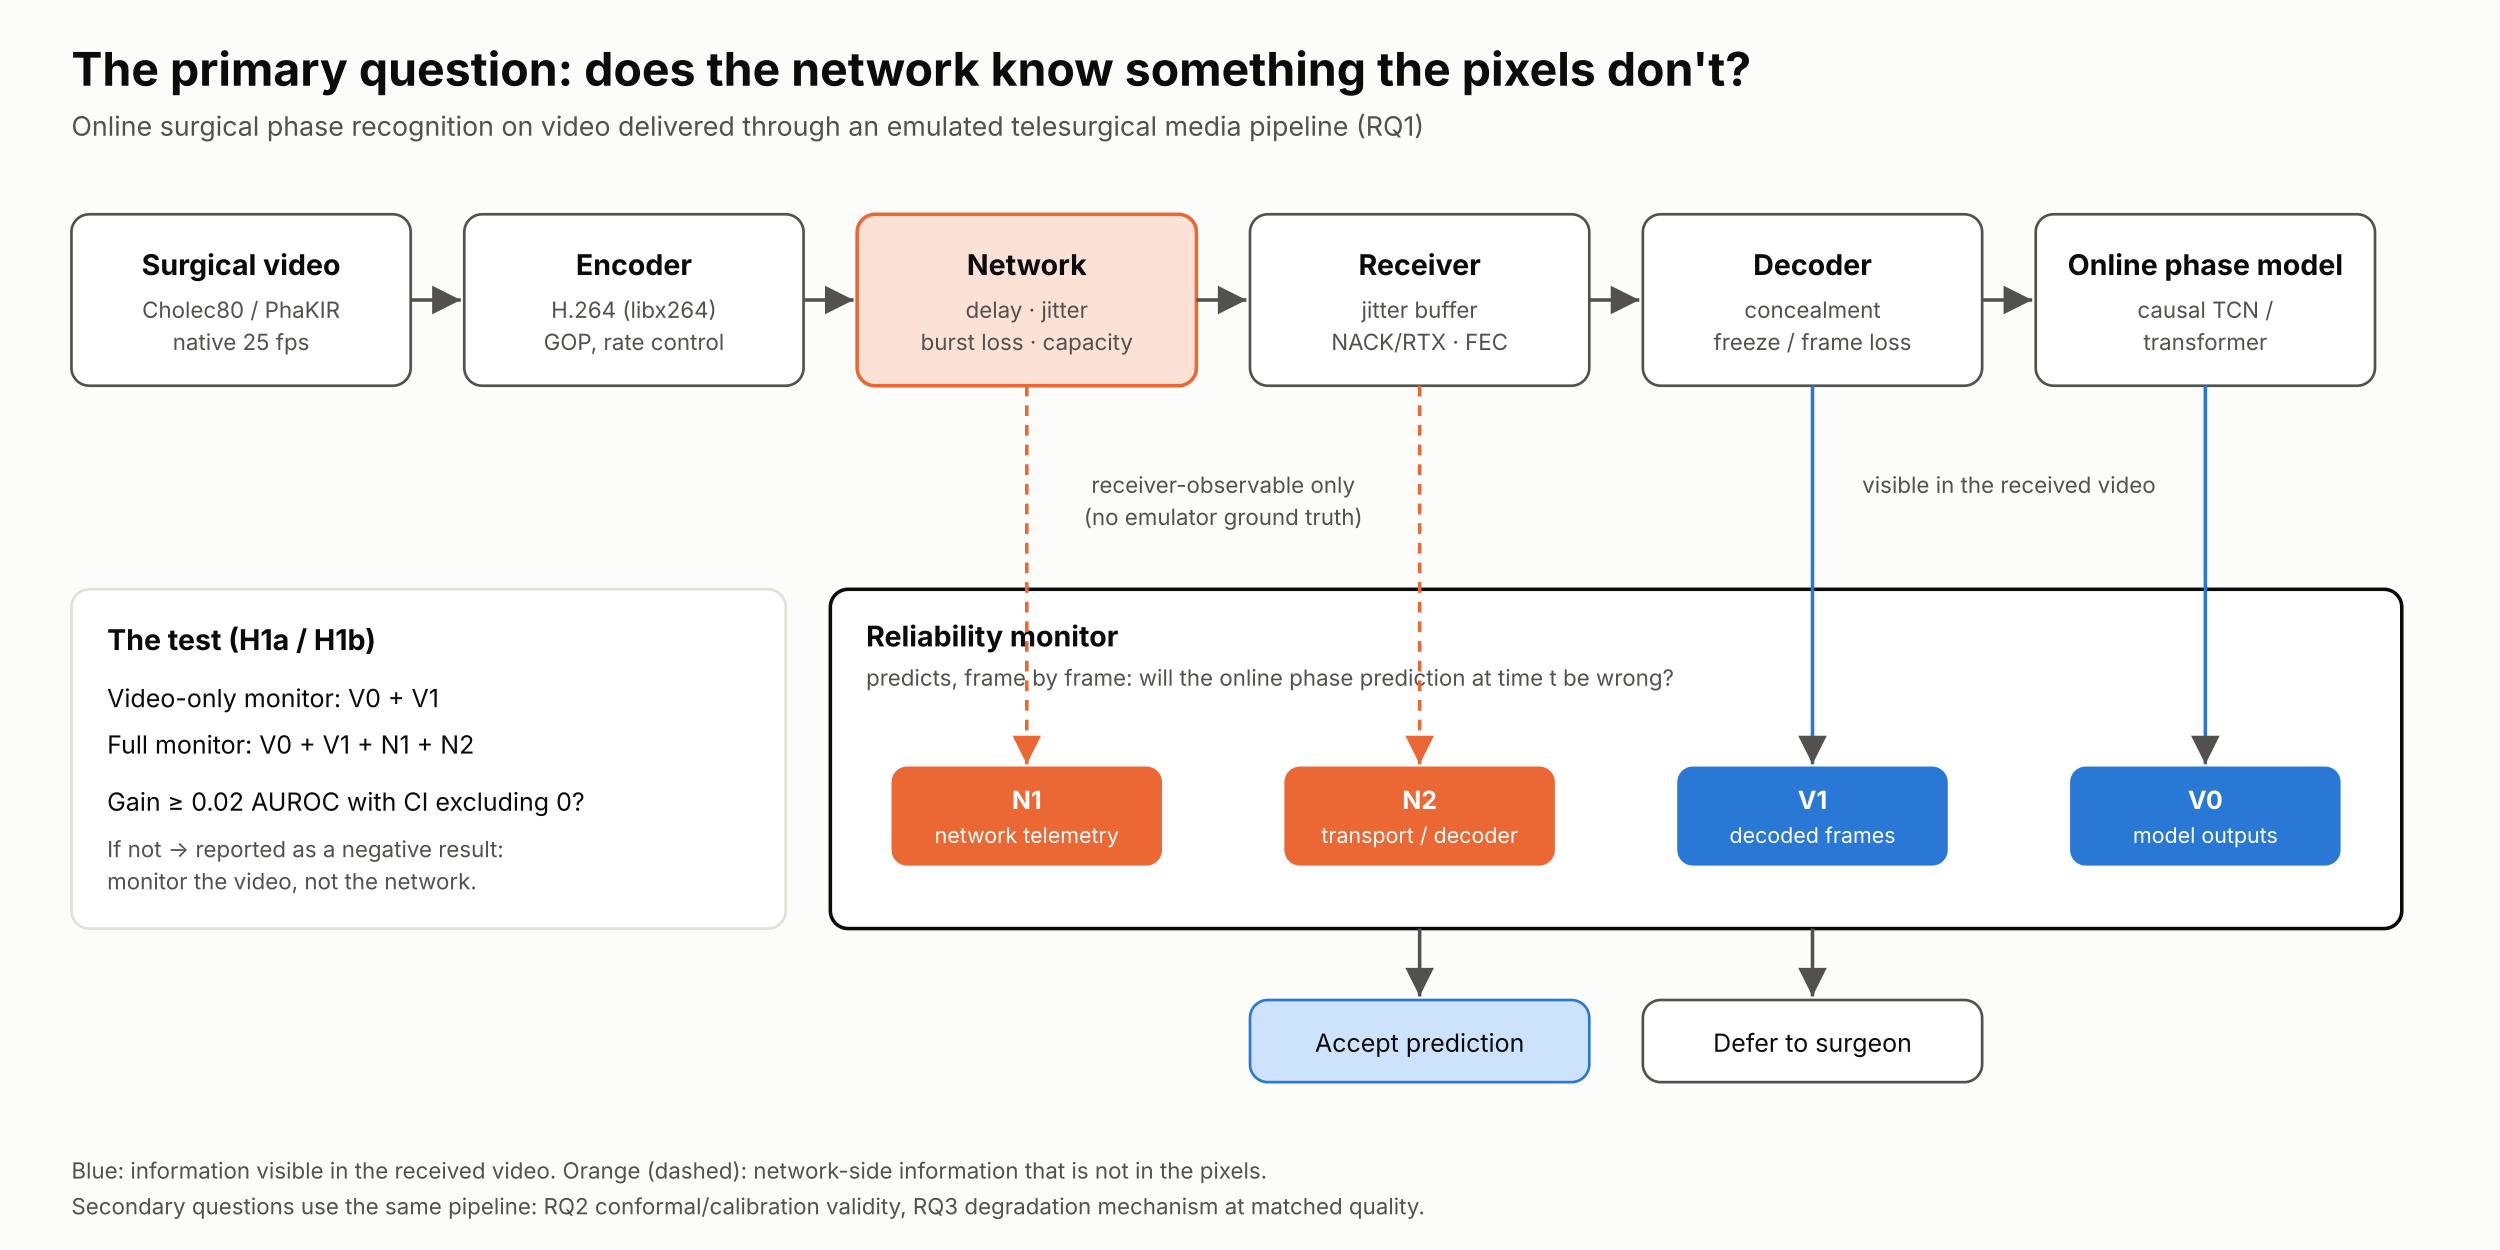
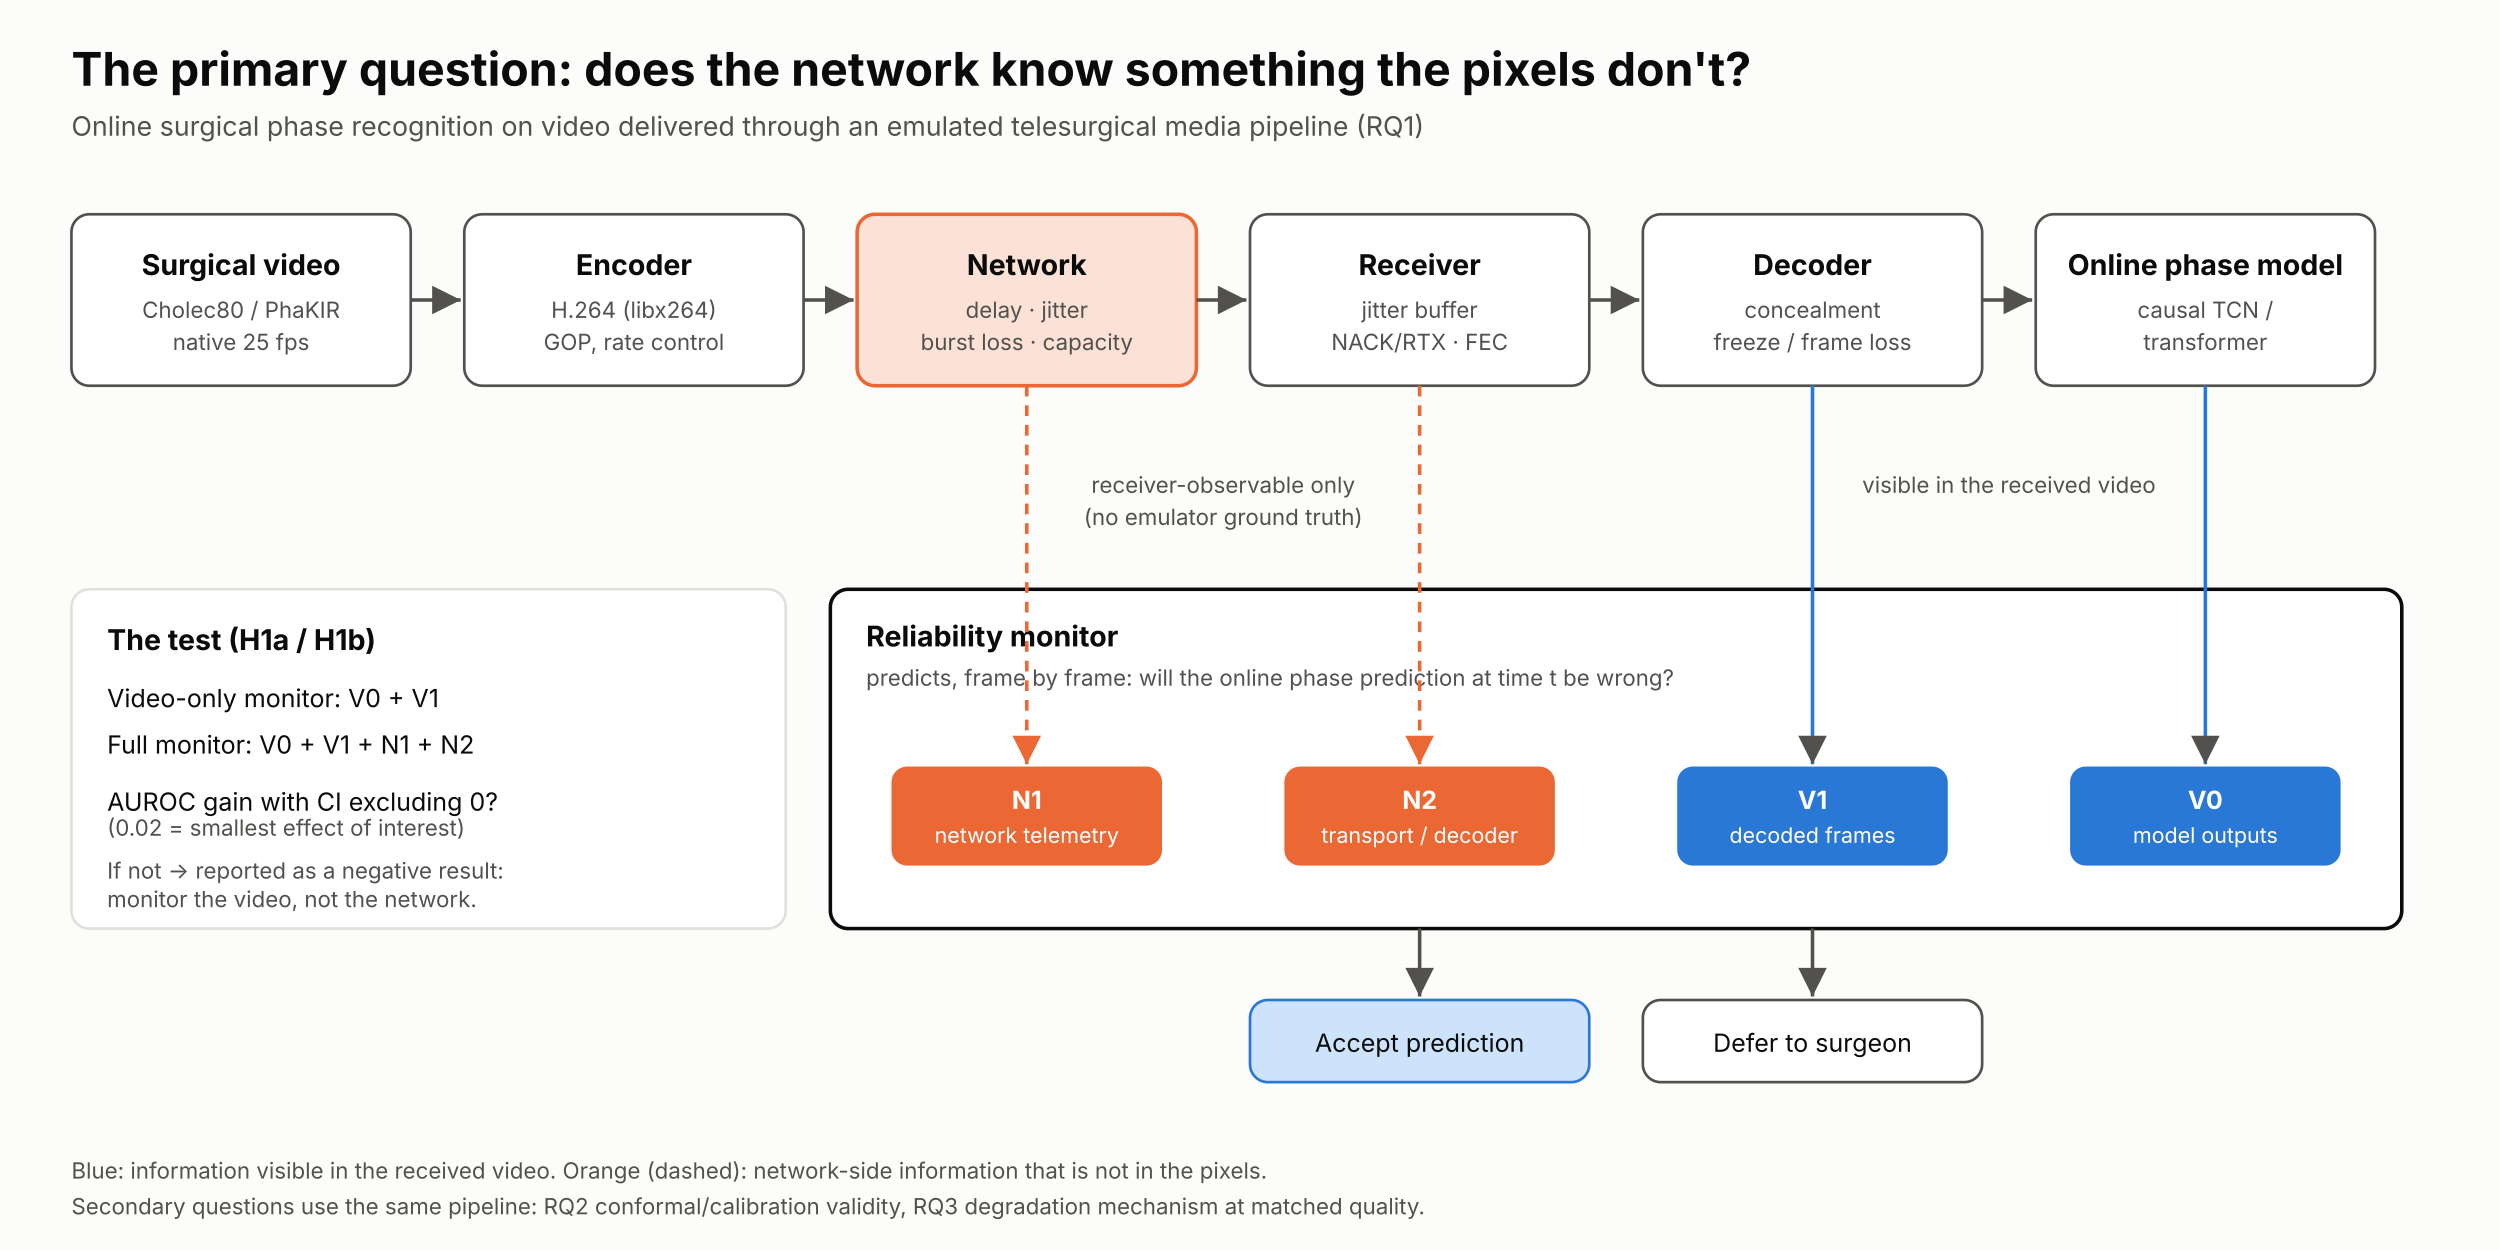
<svg xmlns="http://www.w3.org/2000/svg" width="1400" height="700" viewBox="0 0 1400 700" role="img" aria-label="Pipeline of the primary research question">
  <style>
 .t{font-family:Inter,Segoe UI,Helvetica,Arial,sans-serif;fill:#0b0b0b} .s{font-family:Inter,Segoe UI,Helvetica,Arial,sans-serif;fill:#52514e} .m{font-family:Inter,Segoe UI,Helvetica,Arial,sans-serif;fill:#898781}
 .title{font-family:Inter,Segoe UI,Helvetica,Arial,sans-serif;font-size:26px;font-weight:700;fill:#0b0b0b}
 .sub{font-family:Inter,Segoe UI,Helvetica,Arial,sans-serif;font-size:15px;fill:#52514e}
 .h{font-family:Inter,Segoe UI,Helvetica,Arial,sans-serif;font-size:16px;font-weight:700;fill:#0b0b0b}
 .b{font-family:Inter,Segoe UI,Helvetica,Arial,sans-serif;font-size:14px;fill:#0b0b0b} .bs{font-family:Inter,Segoe UI,Helvetica,Arial,sans-serif;font-size:12.5px;fill:#52514e}
 .w{font-family:Inter,Segoe UI,Helvetica,Arial,sans-serif;font-size:14px;font-weight:700;fill:#ffffff}
</style>
  <defs>
    <marker id="a" markerWidth="10" markerHeight="10" refX="8" refY="4" orient="auto">
      <path d="M0,0 L8,4 L0,8 z" fill="#52514e" />
    </marker>
    <marker id="ao" markerWidth="10" markerHeight="10" refX="8" refY="4" orient="auto">
      <path d="M0,0 L8,4 L0,8 z" fill="#eb6834" />
    </marker>
  </defs>
  <rect width="1400" height="700" fill="#fcfcfb" />
  <text x="40" y="48" class="title" text-anchor="start">The primary question: does the network know something the pixels don't?</text>
  <text x="40" y="76" class="sub" text-anchor="start">Online surgical phase recognition on video delivered through an emulated telesurgical media pipeline (RQ1)</text>
  <rect x="40" y="120" width="190" height="96" rx="10" fill="#ffffff" stroke="#52514e" stroke-width="1.5" />
  <text x="135.0" y="154" class="h" text-anchor="middle">Surgical video</text>
  <text x="135.0" y="178" class="bs" text-anchor="middle">Cholec80 / PhaKIR</text>
  <text x="135.0" y="196" class="bs" text-anchor="middle">native 25 fps</text>
  <path d="M230,168.0 L258,168.0" stroke="#52514e" stroke-width="2" fill="none" marker-end="url(#a)" />
  <rect x="260" y="120" width="190" height="96" rx="10" fill="#ffffff" stroke="#52514e" stroke-width="1.5" />
  <text x="355.0" y="154" class="h" text-anchor="middle">Encoder</text>
  <text x="355.0" y="178" class="bs" text-anchor="middle">H.264 (libx264)</text>
  <text x="355.0" y="196" class="bs" text-anchor="middle">GOP, rate control</text>
  <path d="M450,168.0 L478,168.0" stroke="#52514e" stroke-width="2" fill="none" marker-end="url(#a)" />
  <rect x="480" y="120" width="190" height="96" rx="10" fill="#fbe1d6" stroke="#eb6834" stroke-width="2" />
  <text x="575.0" y="154" class="h" text-anchor="middle">Network</text>
  <text x="575.0" y="178" class="bs" text-anchor="middle">delay · jitter</text>
  <text x="575.0" y="196" class="bs" text-anchor="middle">burst loss · capacity</text>
  <path d="M670,168.0 L698,168.0" stroke="#52514e" stroke-width="2" fill="none" marker-end="url(#a)" />
  <rect x="700" y="120" width="190" height="96" rx="10" fill="#ffffff" stroke="#52514e" stroke-width="1.5" />
  <text x="795.0" y="154" class="h" text-anchor="middle">Receiver</text>
  <text x="795.0" y="178" class="bs" text-anchor="middle">jitter buffer</text>
  <text x="795.0" y="196" class="bs" text-anchor="middle">NACK/RTX · FEC</text>
  <path d="M890,168.0 L918,168.0" stroke="#52514e" stroke-width="2" fill="none" marker-end="url(#a)" />
  <rect x="920" y="120" width="190" height="96" rx="10" fill="#ffffff" stroke="#52514e" stroke-width="1.5" />
  <text x="1015.0" y="154" class="h" text-anchor="middle">Decoder</text>
  <text x="1015.0" y="178" class="bs" text-anchor="middle">concealment</text>
  <text x="1015.0" y="196" class="bs" text-anchor="middle">freeze / frame loss</text>
  <path d="M1110,168.0 L1138,168.0" stroke="#52514e" stroke-width="2" fill="none" marker-end="url(#a)" />
  <rect x="1140" y="120" width="190" height="96" rx="10" fill="#ffffff" stroke="#52514e" stroke-width="1.5" />
  <text x="1235.0" y="154" class="h" text-anchor="middle">Online phase model</text>
  <text x="1235.0" y="178" class="bs" text-anchor="middle">causal TCN /</text>
  <text x="1235.0" y="196" class="bs" text-anchor="middle">transformer</text>
  <rect x="465" y="330" width="880" height="190" rx="10" fill="#ffffff" stroke="#0b0b0b" stroke-width="2" />
  <text x="485" y="362" class="h" text-anchor="start">Reliability monitor</text>
  <text x="485" y="384" class="bs" text-anchor="start">predicts, frame by frame: will the online phase prediction at time t be wrong?</text>
  <rect x="500.0" y="430" width="150" height="54" rx="8" fill="#eb6834" stroke="#eb6834" stroke-width="1.5" />
  <text x="575.0" y="453" class="w" text-anchor="middle">N1</text>
  <text x="575.0" y="472" text-anchor="middle" style="font-family:Inter,Segoe UI,Helvetica,Arial,sans-serif;font-size:12px;fill:#ffffff">network telemetry</text>
  <path d="M575.0,216 L575.0,428" stroke="#eb6834" stroke-width="2" fill="none" marker-end="url(#ao)" stroke-dasharray="6 5" />
  <rect x="720.0" y="430" width="150" height="54" rx="8" fill="#eb6834" stroke="#eb6834" stroke-width="1.5" />
  <text x="795.0" y="453" class="w" text-anchor="middle">N2</text>
  <text x="795.0" y="472" text-anchor="middle" style="font-family:Inter,Segoe UI,Helvetica,Arial,sans-serif;font-size:12px;fill:#ffffff">transport / decoder</text>
  <path d="M795.0,216 L795.0,428" stroke="#eb6834" stroke-width="2" fill="none" marker-end="url(#ao)" stroke-dasharray="6 5" />
  <rect x="940.0" y="430" width="150" height="54" rx="8" fill="#2a78d6" stroke="#2a78d6" stroke-width="1.5" />
  <text x="1015.0" y="453" class="w" text-anchor="middle">V1</text>
  <text x="1015.0" y="472" text-anchor="middle" style="font-family:Inter,Segoe UI,Helvetica,Arial,sans-serif;font-size:12px;fill:#ffffff">decoded frames</text>
  <path d="M1015.0,216 L1015.0,428" stroke="#2a78d6" stroke-width="2" fill="none" marker-end="url(#a)" />
  <rect x="1160.0" y="430" width="150" height="54" rx="8" fill="#2a78d6" stroke="#2a78d6" stroke-width="1.5" />
  <text x="1235.0" y="453" class="w" text-anchor="middle">V0</text>
  <text x="1235.0" y="472" text-anchor="middle" style="font-family:Inter,Segoe UI,Helvetica,Arial,sans-serif;font-size:12px;fill:#ffffff">model outputs</text>
  <path d="M1235.0,216 L1235.0,428" stroke="#2a78d6" stroke-width="2" fill="none" marker-end="url(#a)" />
  <text x="685.0" y="276" class="bs" text-anchor="middle">receiver-observable only</text>
  <text x="685.0" y="294" class="bs" text-anchor="middle">(no emulator ground truth)</text>
  <text x="1125.0" y="276" class="bs" text-anchor="middle">visible in the received video</text>
  <path d="M795.0,520 L795.0,558" stroke="#52514e" stroke-width="2" fill="none" marker-end="url(#a)" />
  <path d="M1015.0,520 L1015.0,558" stroke="#52514e" stroke-width="2" fill="none" marker-end="url(#a)" />
  <rect x="700.0" y="560" width="190" height="46" rx="10" fill="#cde2fb" stroke="#2a78d6" stroke-width="1.5" />
  <text x="795.0" y="589" class="b" text-anchor="middle">Accept prediction</text>
  <rect x="920.0" y="560" width="190" height="46" rx="10" fill="#ffffff" stroke="#52514e" stroke-width="1.5" />
  <text x="1015.0" y="589" class="b" text-anchor="middle">Defer to surgeon</text>
  <rect x="40" y="330" width="400" height="190" rx="10" fill="#ffffff" stroke="#e1e0d9" stroke-width="1.5" />
  <text x="60" y="364" class="h" text-anchor="start">The test (H1a / H1b)</text>
  <text x="60" y="396" class="b" text-anchor="start">Video-only monitor:  V0 + V1</text>
  <text x="60" y="422" class="b" text-anchor="start">Full monitor:  V0 + V1 + N1 + N2</text>
-   <text x="60" y="454" class="b" text-anchor="start">Gain ≥ 0.02 AUROC with CI excluding 0?</text>
-   <text x="60" y="480" class="bs" text-anchor="start">If not → reported as a negative result:</text>
-   <text x="60" y="498" class="bs" text-anchor="start">monitor the video, not the network.</text>
+   <text x="60" y="454" class="b" text-anchor="start">AUROC gain with CI excluding 0?</text>
+   <text x="60" y="468" class="bs" text-anchor="start">(0.02 = smallest effect of interest)</text>
+   <text x="60" y="492" class="bs" text-anchor="start">If not → reported as a negative result:</text>
+   <text x="60" y="508" class="bs" text-anchor="start">monitor the video, not the network.</text>
  <text x="40" y="660" class="bs" text-anchor="start">Blue: information visible in the received video.  Orange (dashed): network-side information that is not in the pixels.</text>
  <text x="40" y="680" class="bs" text-anchor="start">Secondary questions use the same pipeline: RQ2 conformal/calibration validity, RQ3 degradation mechanism at matched quality.</text>
</svg>
